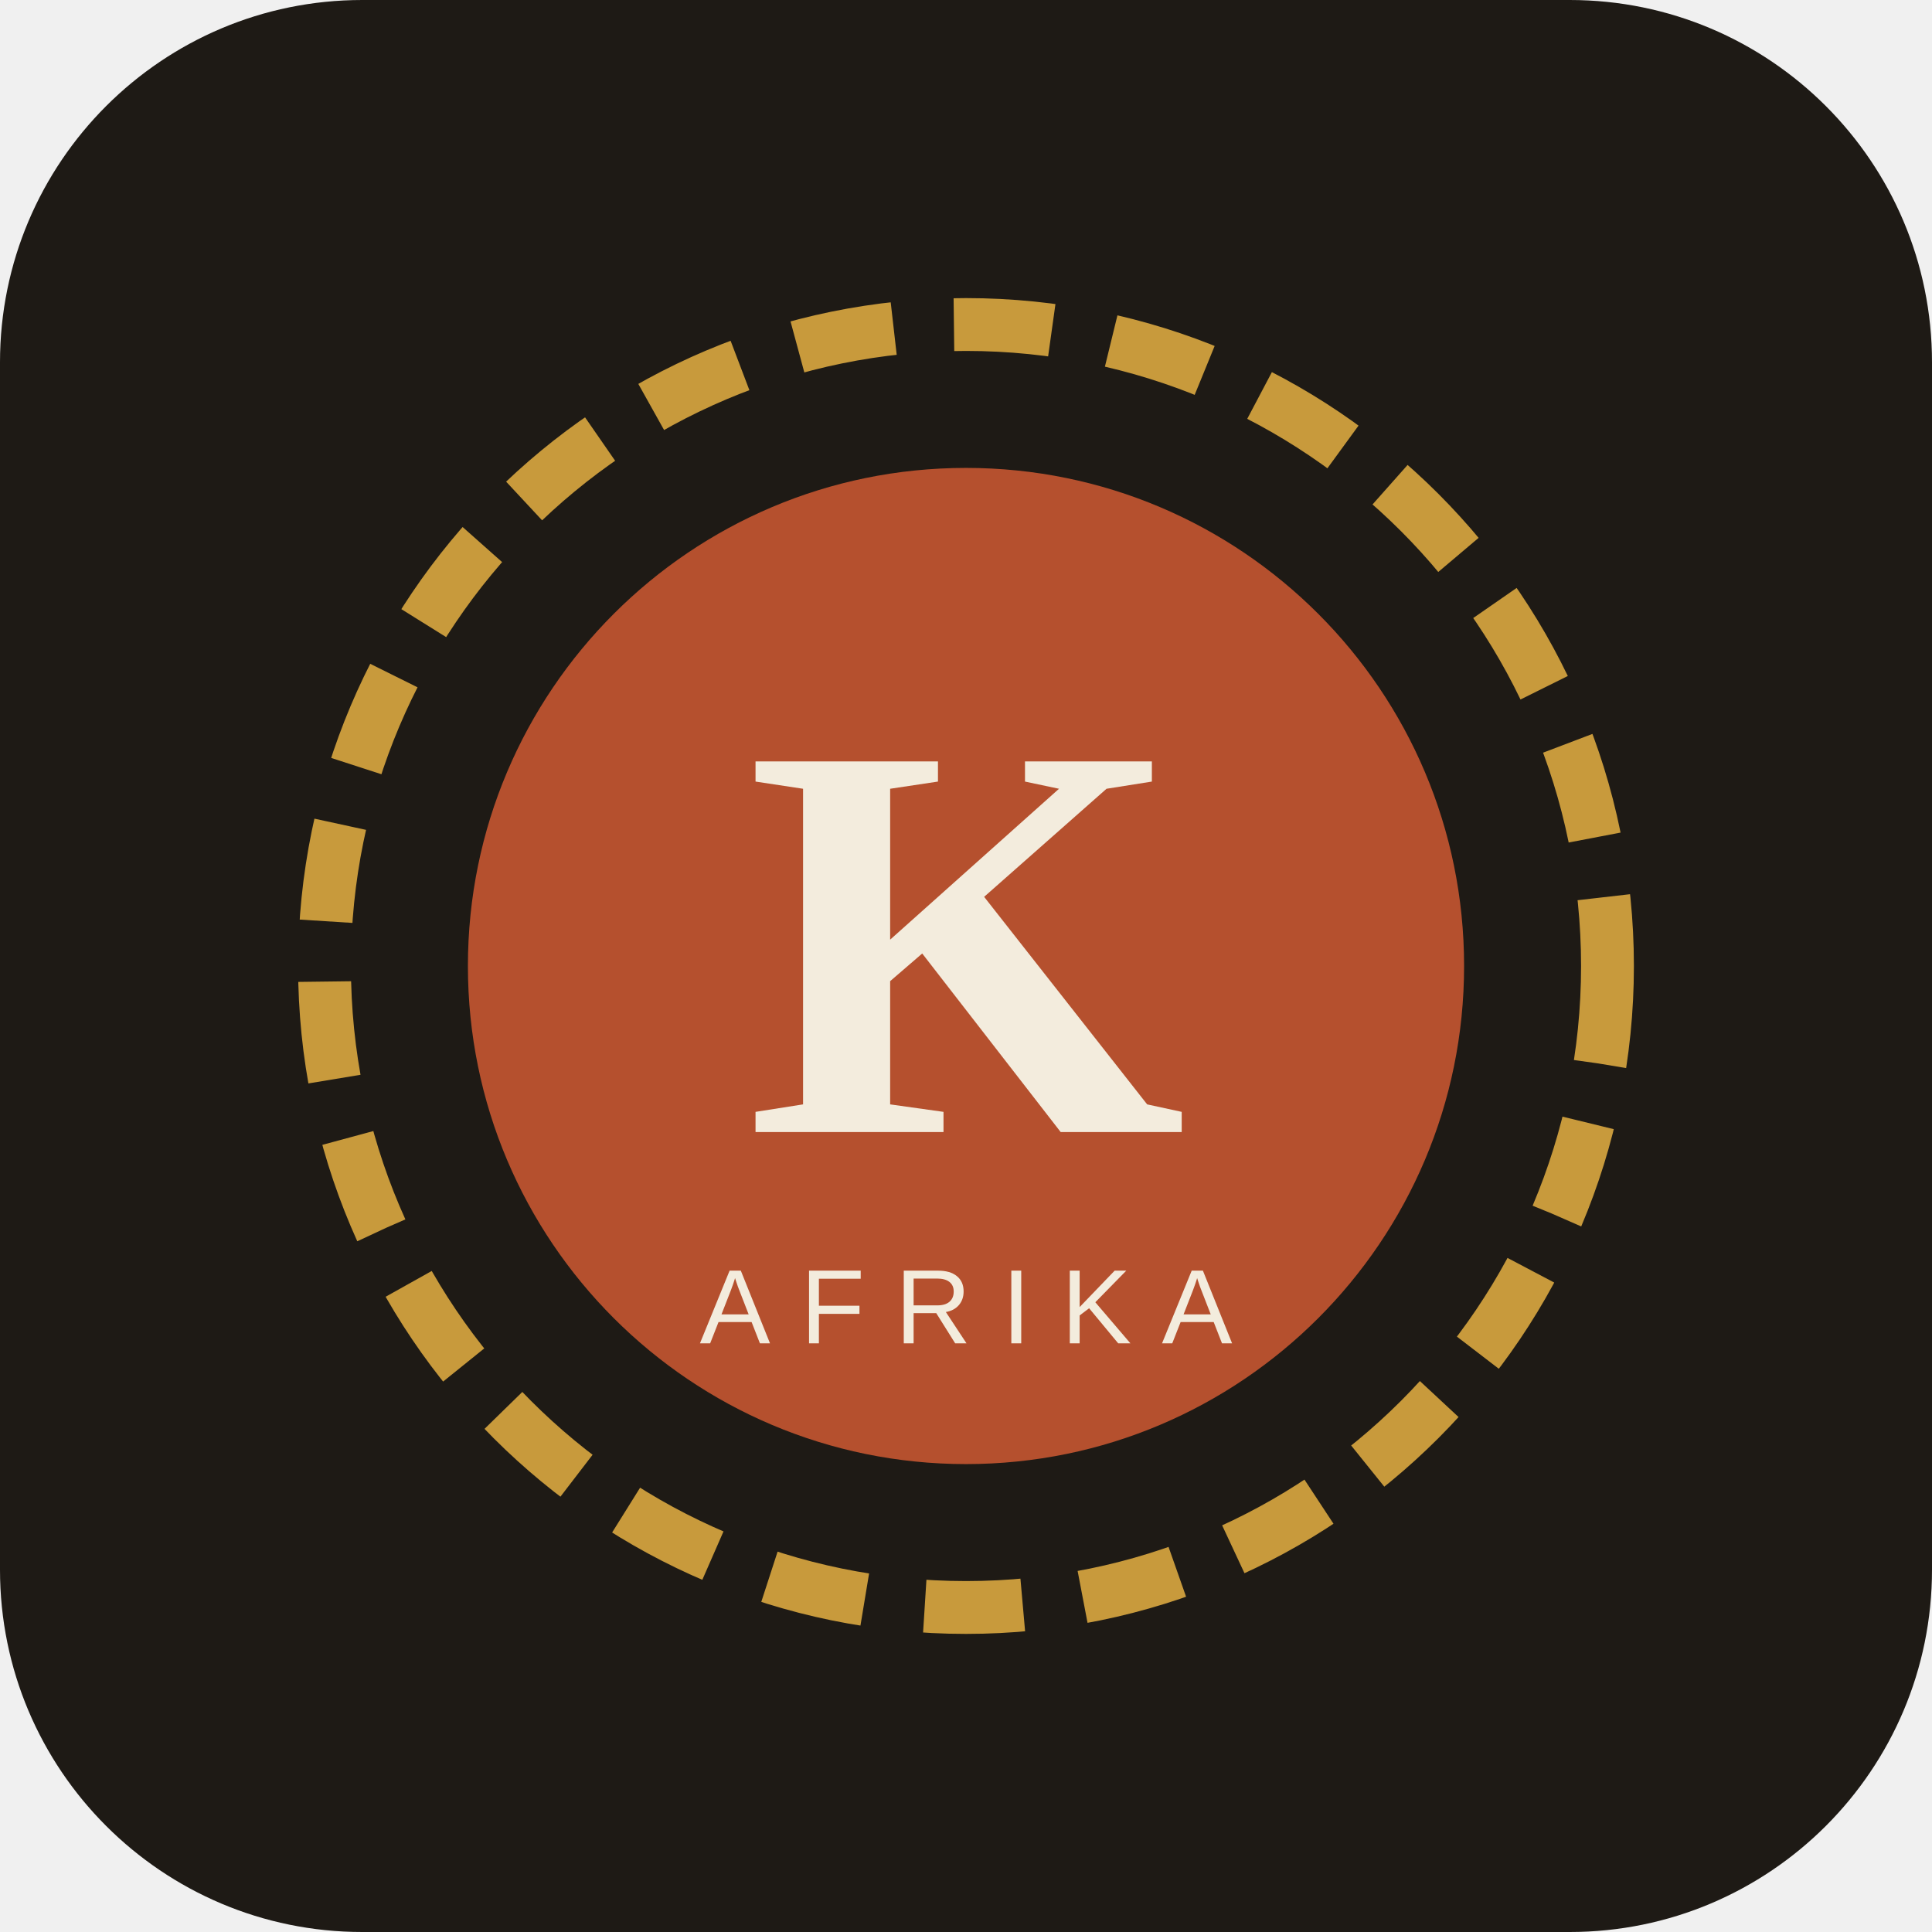
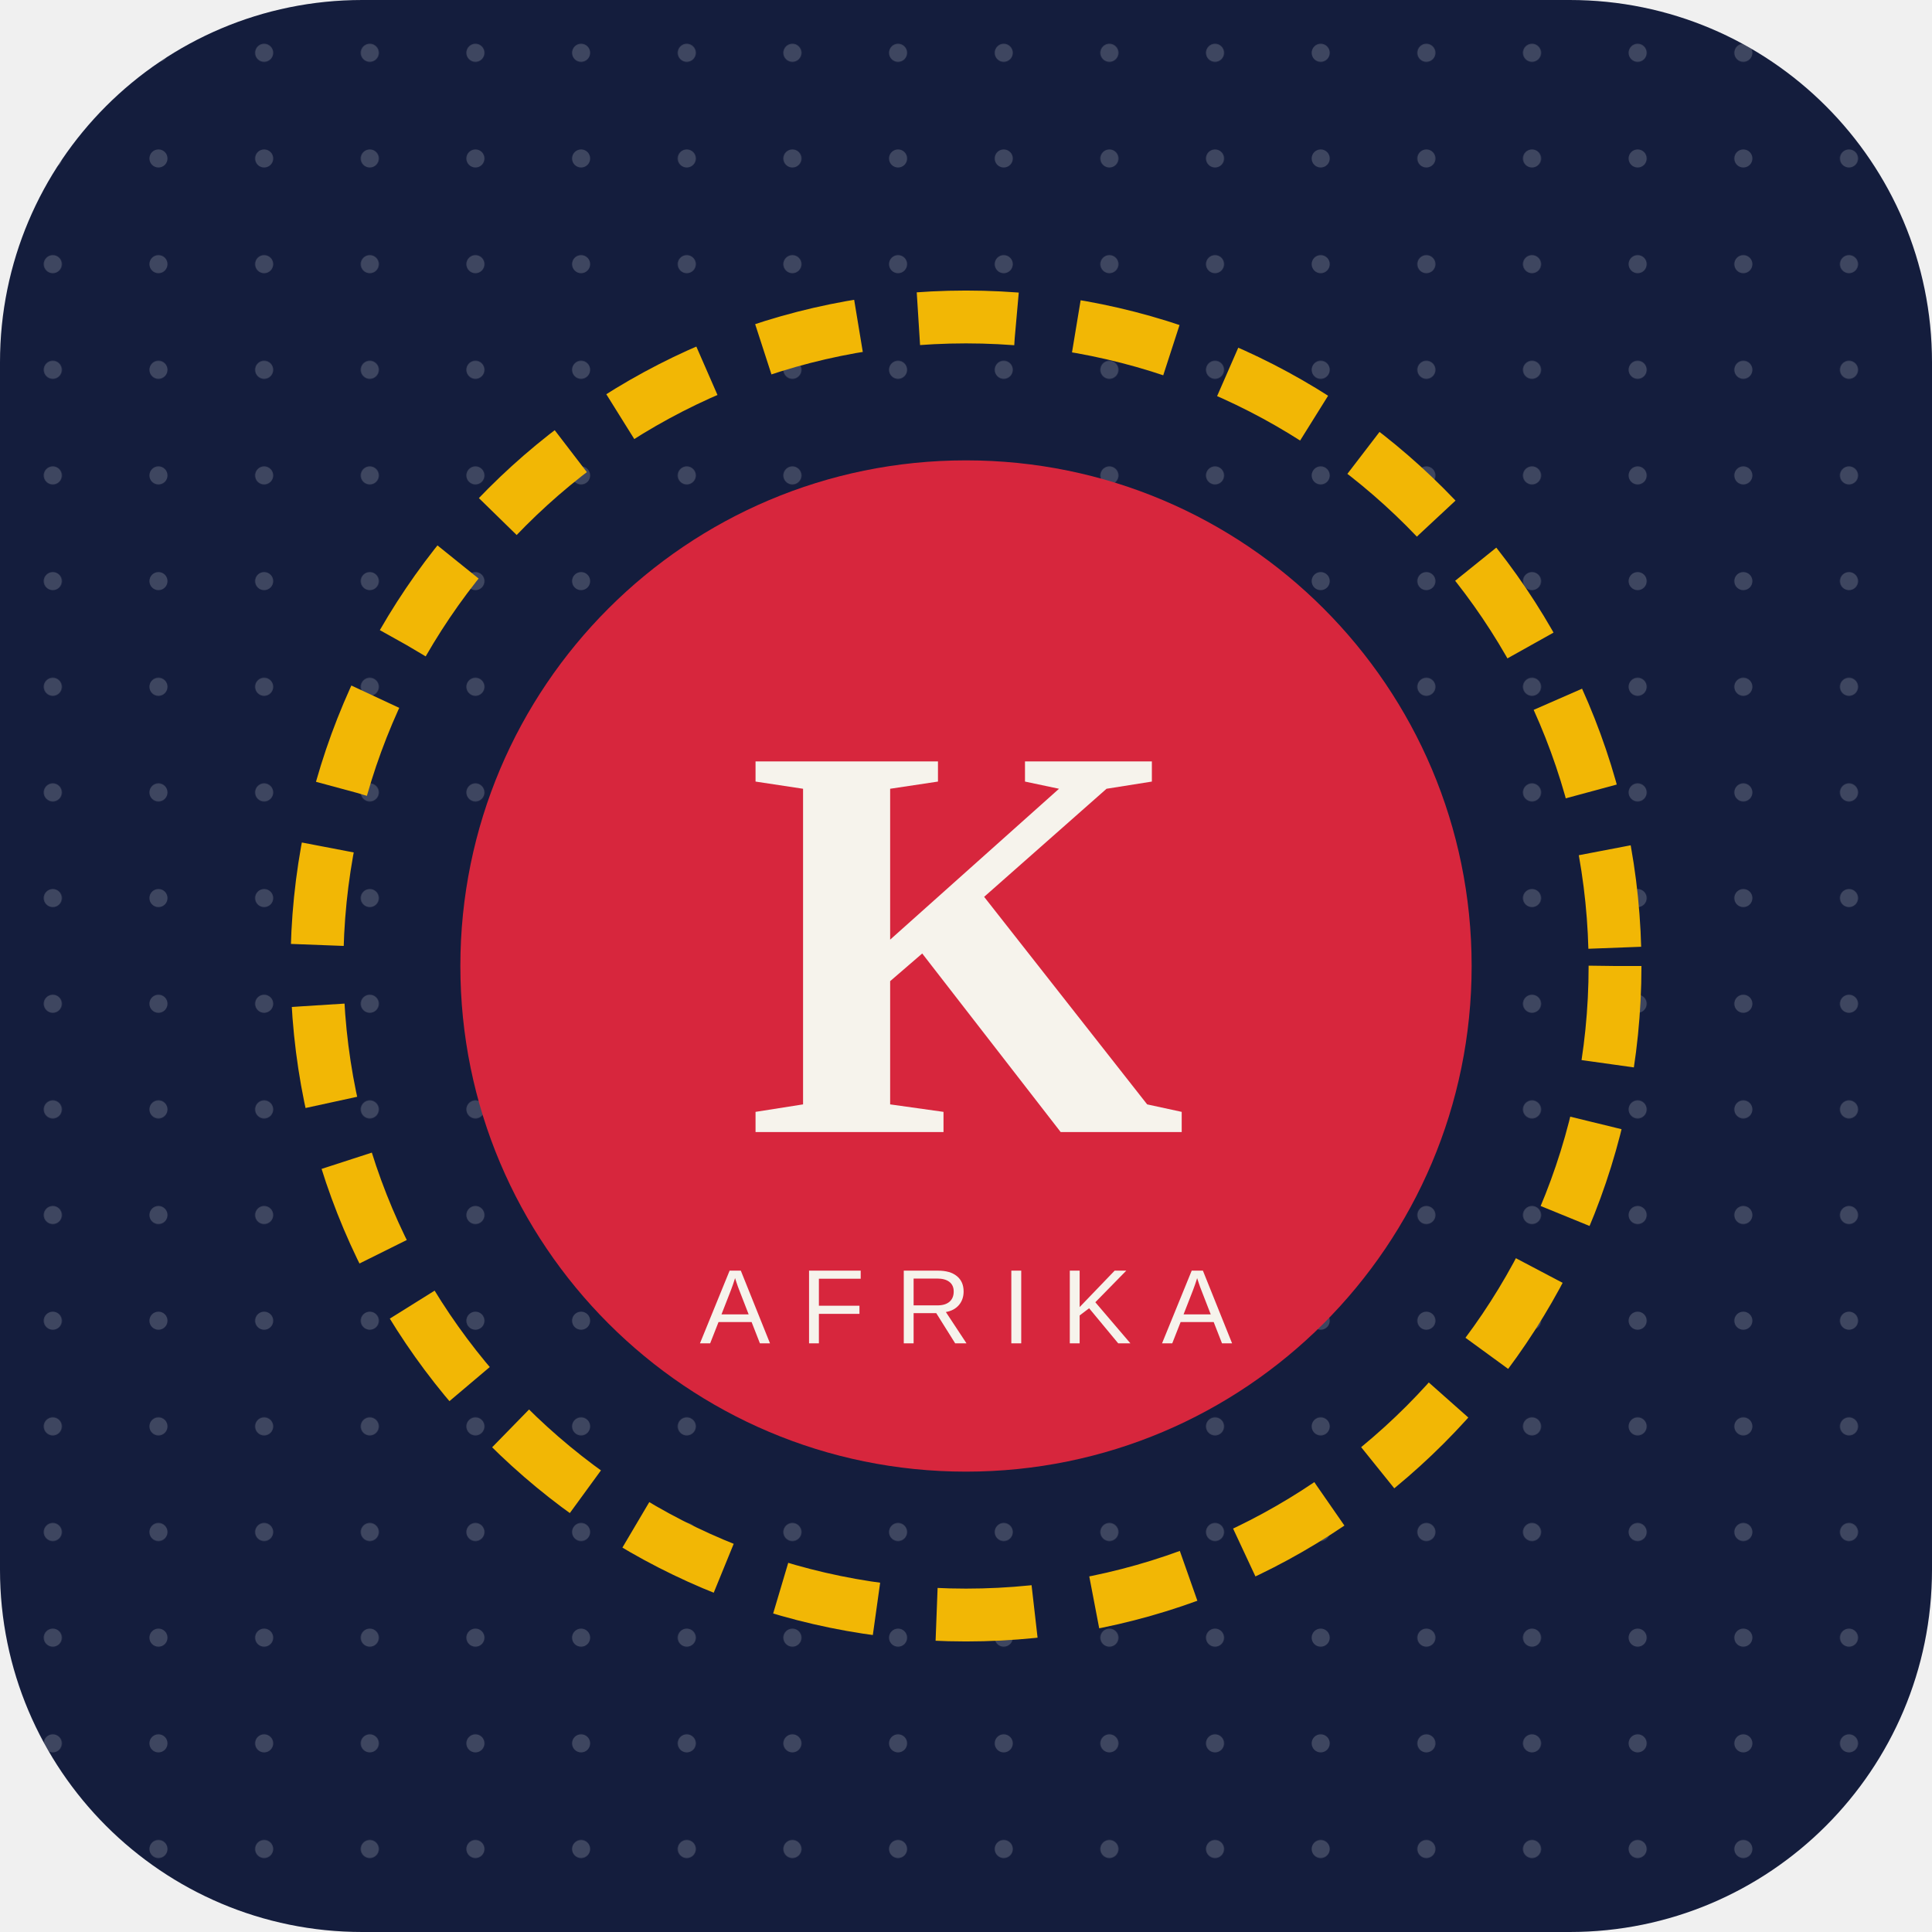
<svg xmlns="http://www.w3.org/2000/svg" viewBox="0 0 512 512">
-   <rect width="512" height="512" rx="96" fill="#1E1A15" />
-   <circle cx="256" cy="256" r="170" fill="none" stroke="#C89A3C" stroke-width="14" stroke-dasharray="26 16" />
-   <circle cx="256" cy="256" r="132" fill="#B5502E" />
-   <text x="256" y="300" text-anchor="middle" font-family="Georgia, 'Times New Roman', serif" font-size="150" font-weight="700" fill="#F3ECDD">K</text>
-   <text x="256" y="356" text-anchor="middle" font-family="Arial, sans-serif" font-size="28" letter-spacing="8" fill="#F3ECDD">AFRIKA</text>
+   <defs>
+     <pattern id="leppi" width="28" height="28" patternUnits="userSpaceOnUse">
+       <circle cx="14" cy="14" r="2.4" fill="#ffffff" opacity=".18" />
+     </pattern>
+   </defs>
+   <rect width="512" height="512" rx="96" fill="#141D3D" />
+   <rect width="512" height="512" rx="96" fill="url(#leppi)" />
+   <circle cx="256" cy="256" r="172" fill="none" stroke="#F2B705" stroke-width="14" stroke-dasharray="26 16" />
+   <circle cx="256" cy="256" r="134" fill="#D7263D" />
+   <text x="256" y="300" text-anchor="middle" font-family="Georgia, 'Times New Roman', serif" font-size="150" font-weight="700" fill="#F6F3EC">K</text>
+   <text x="256" y="356" text-anchor="middle" font-family="Arial, sans-serif" font-size="28" letter-spacing="8" fill="#F6F3EC">AFRIKA</text>
</svg>
